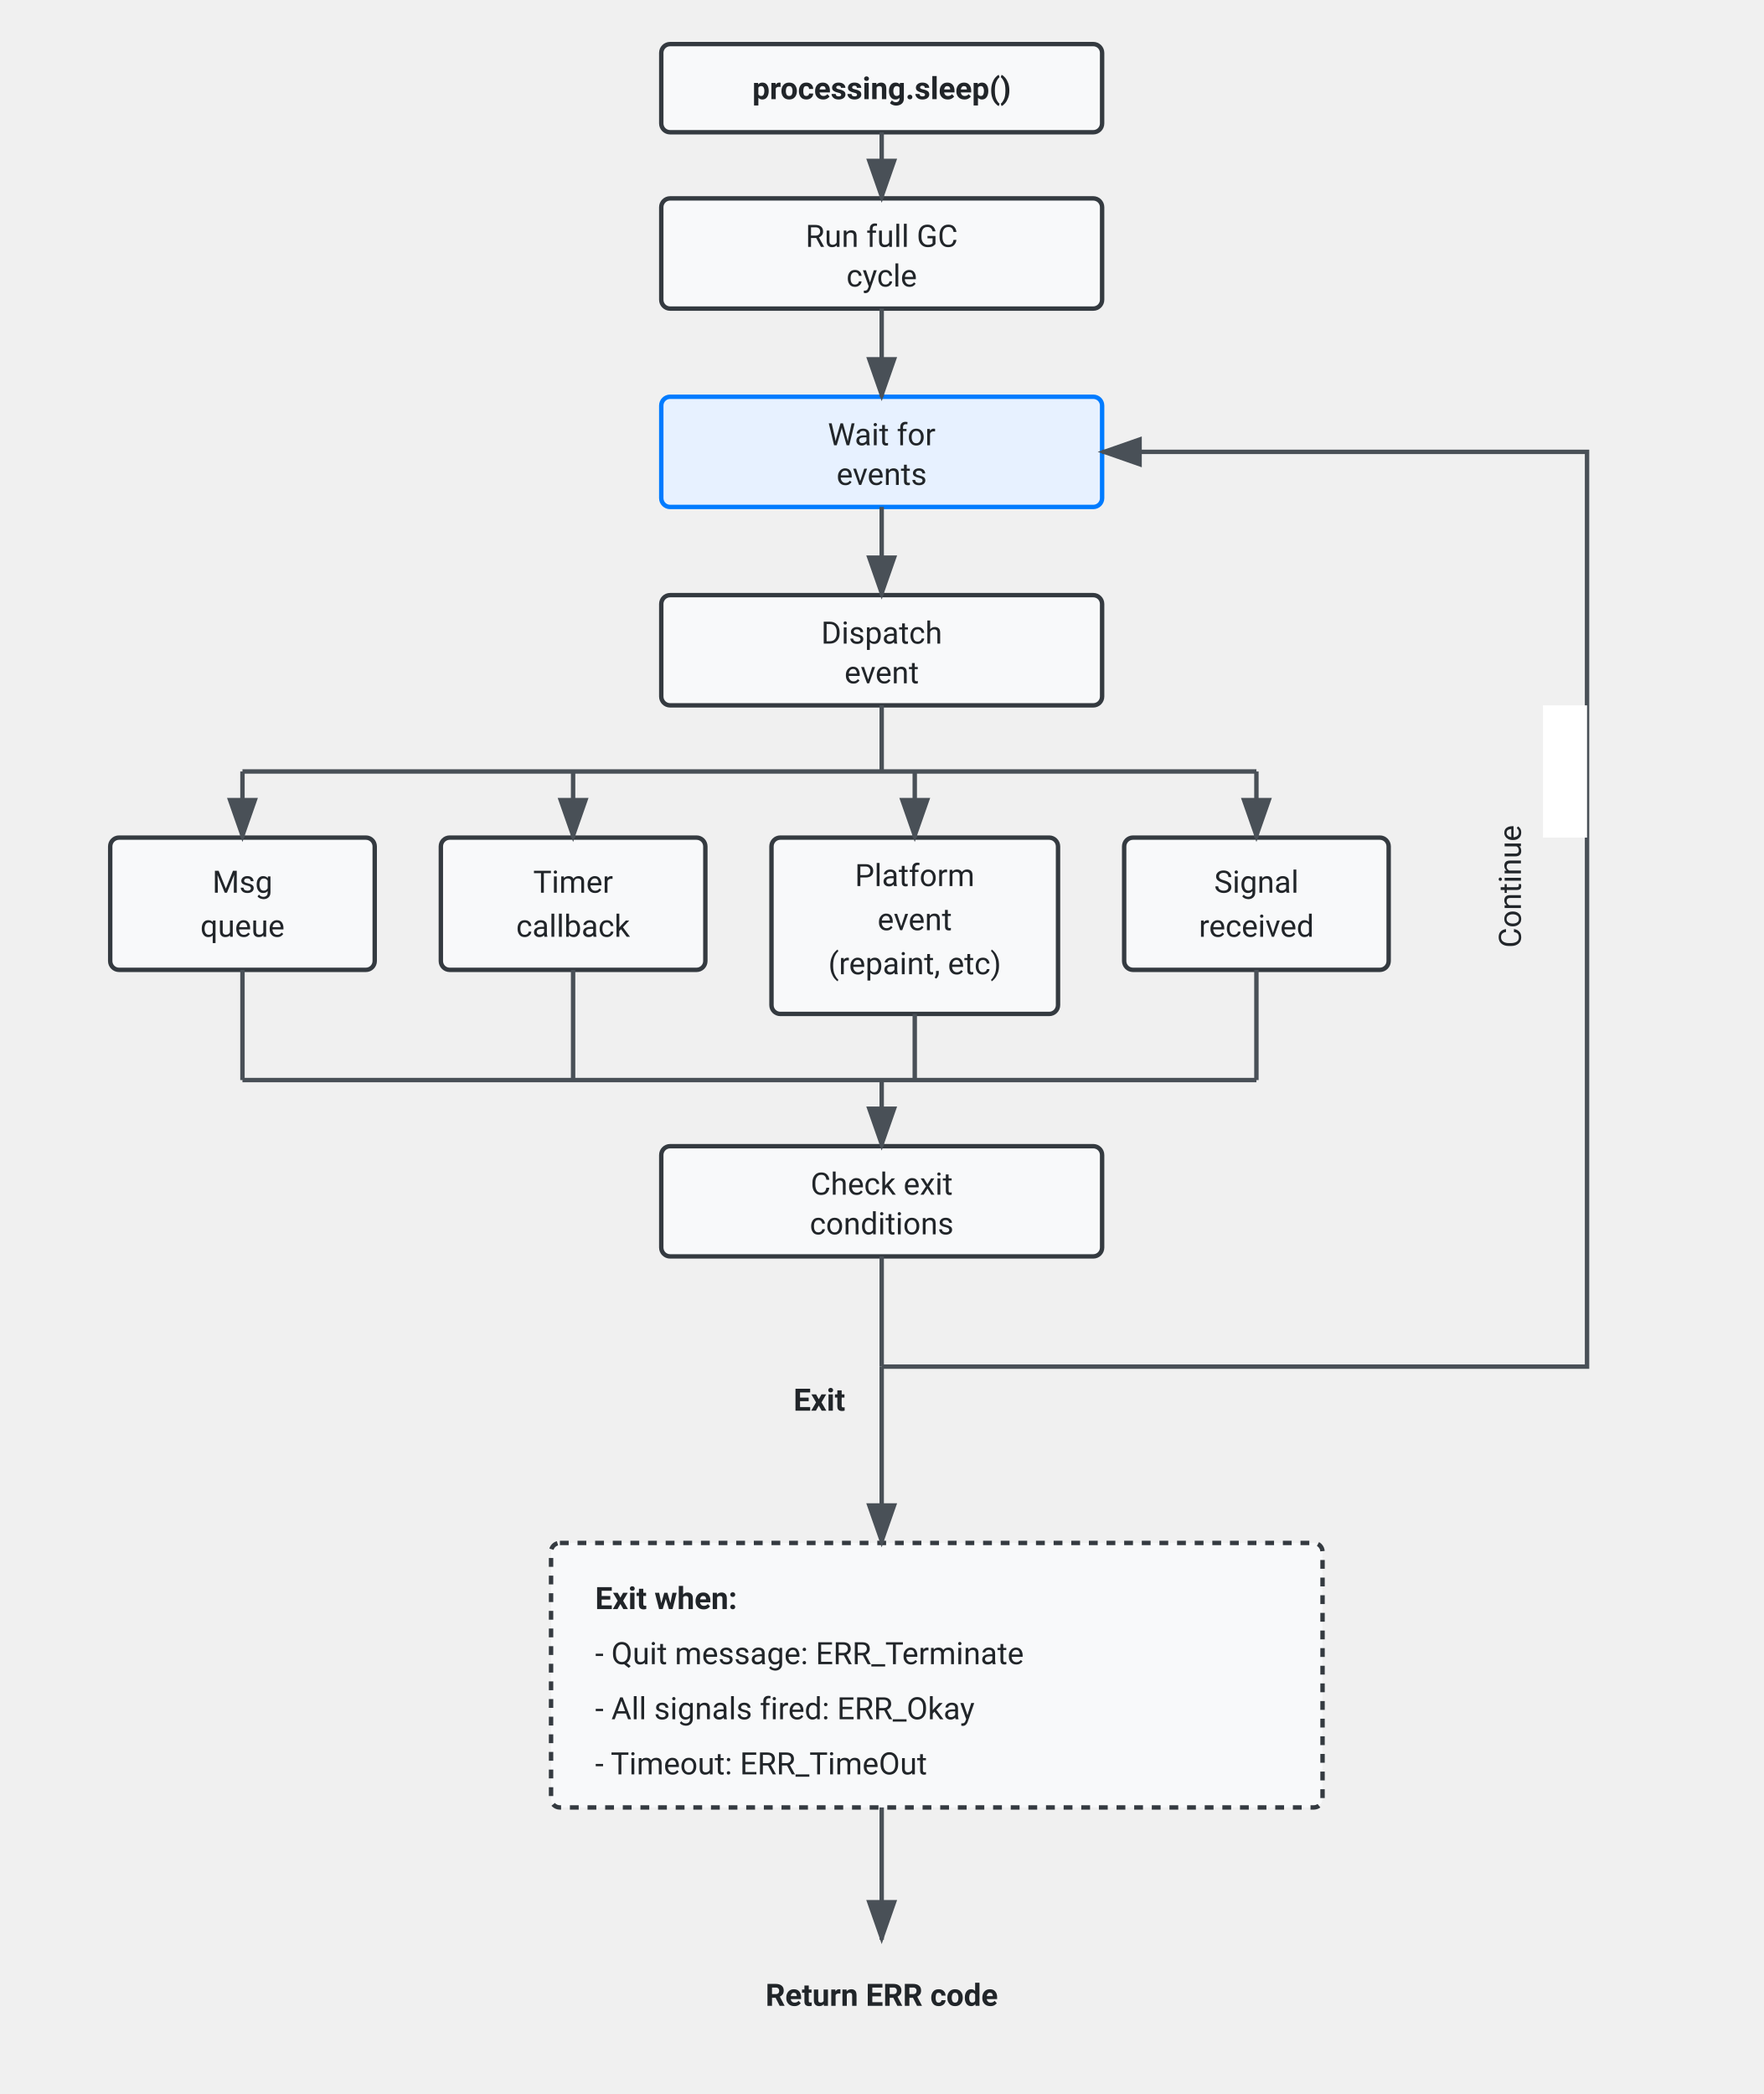
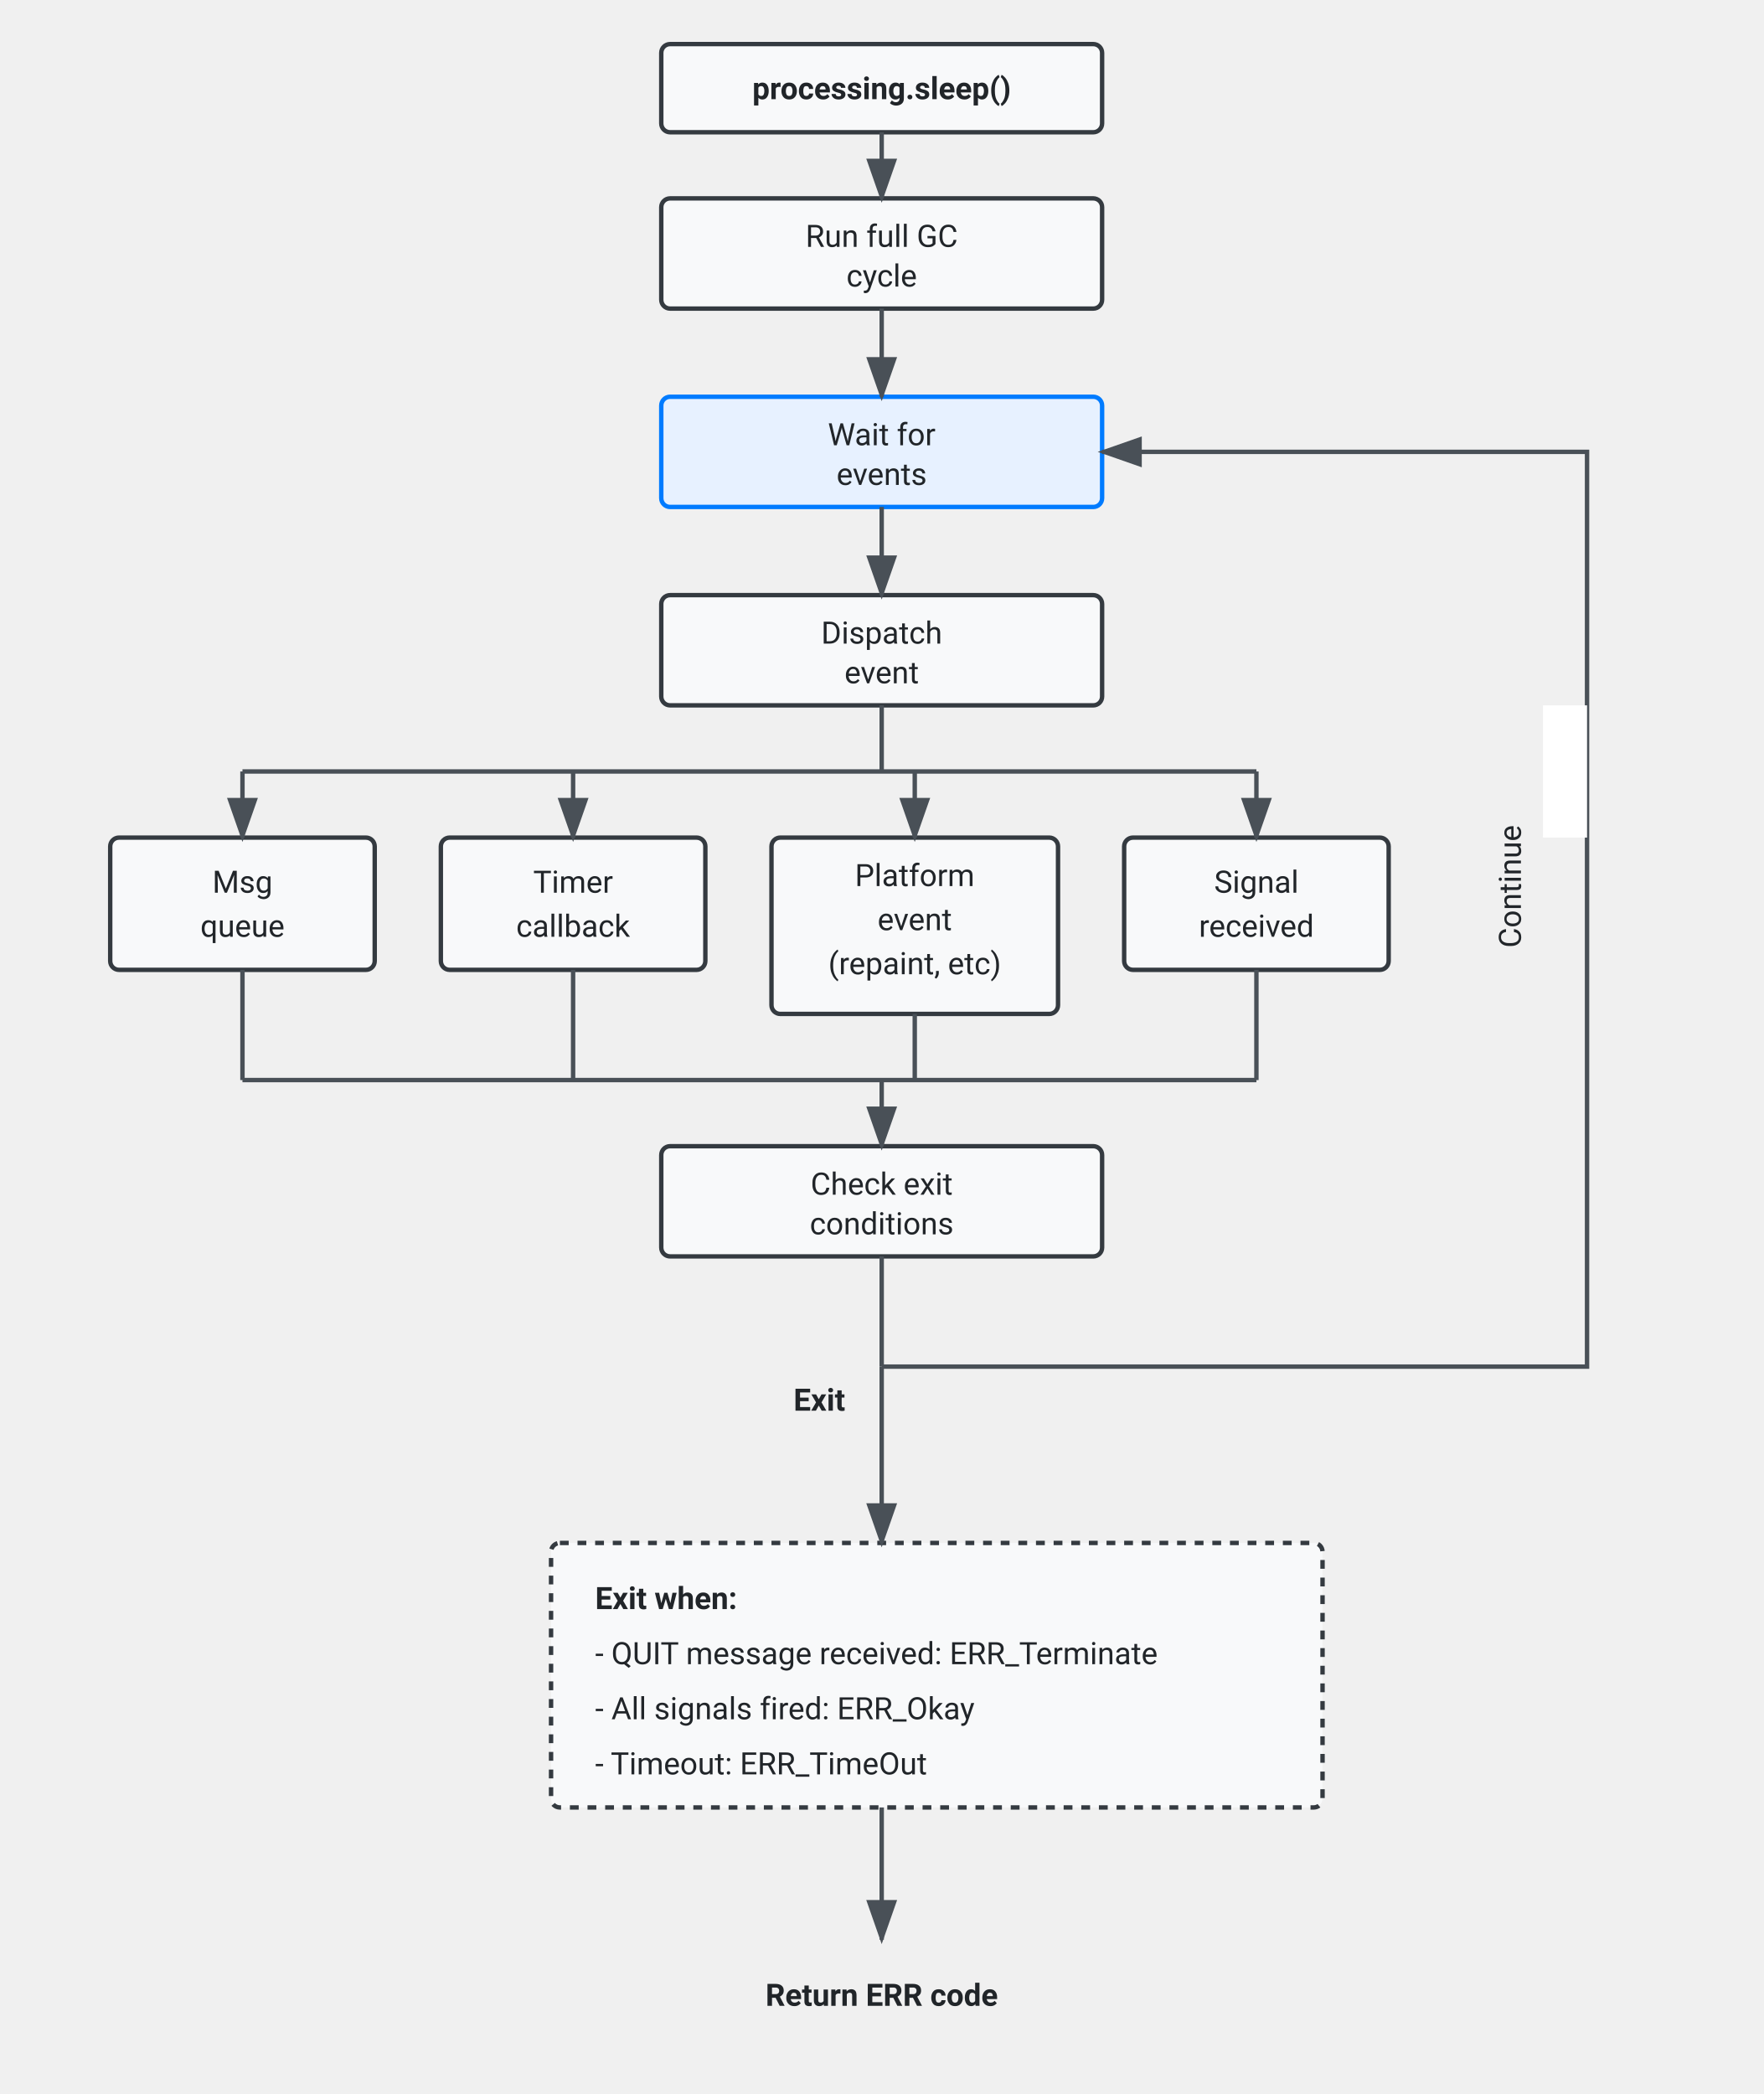
<svg xmlns="http://www.w3.org/2000/svg" viewBox="0 0 800 950">
  <style>
    .box { fill: #f8f9fa; stroke: #343a40; stroke-width: 2; rx: 4; }
    .highlight { fill: #e7f1ff; stroke: #007bff; stroke-width: 2; rx: 4; }
    .text { font-family: 'Segoe UI', Roboto, sans-serif; font-size: 14px; fill: #212529; }
    .text-bold { font-weight: bold; }
    .arrow { fill: none; stroke: #495057; stroke-width: 2; marker-end: url(#arrowhead); }
    .line { fill: none; stroke: #495057; stroke-width: 2; }
    .label-bg { fill: white; font-size: 12px; font-weight: bold; }
  </style>
  <defs>
    <marker id="arrowhead" markerWidth="10" markerHeight="7" refX="9" refY="3.5" orient="auto">
      <polygon points="0 0, 10 3.5, 0 7" fill="#495057" />
    </marker>
  </defs>
  <g transform="translate(300, 20)">
    <rect class="box" width="200" height="40" />
    <text x="100" y="25" text-anchor="middle" class="text text-bold">processing.sleep()</text>
  </g>
  <g transform="translate(300, 90)">
    <rect class="box" width="200" height="50" />
    <text x="100" y="22" text-anchor="middle" class="text">Run full GC</text>
    <text x="100" y="40" text-anchor="middle" class="text">cycle</text>
  </g>
  <g transform="translate(300, 180)">
    <rect class="highlight" width="200" height="50" id="wait-node" />
    <text x="100" y="22" text-anchor="middle" class="text">Wait for</text>
    <text x="100" y="40" text-anchor="middle" class="text">events</text>
  </g>
  <g transform="translate(300, 270)">
    <rect class="box" width="200" height="50" />
    <text x="100" y="22" text-anchor="middle" class="text">Dispatch</text>
    <text x="100" y="40" text-anchor="middle" class="text">event</text>
  </g>
  <g transform="translate(50, 380)">
    <rect class="box" width="120" height="60" />
    <text x="60" y="25" text-anchor="middle" class="text">Msg</text>
    <text x="60" y="45" text-anchor="middle" class="text">queue</text>
  </g>
  <g transform="translate(200, 380)">
    <rect class="box" width="120" height="60" />
    <text x="60" y="25" text-anchor="middle" class="text">Timer</text>
    <text x="60" y="45" text-anchor="middle" class="text">callback</text>
  </g>
  <g transform="translate(350, 380)">
    <rect class="box" width="130" height="80" />
    <text x="65" y="22" text-anchor="middle" class="text">Platform</text>
    <text x="65" y="42" text-anchor="middle" class="text">event</text>
    <text x="65" y="62" text-anchor="middle" class="text" font-size="11">(repaint, etc)</text>
  </g>
  <g transform="translate(510, 380)">
    <rect class="box" width="120" height="60" />
    <text x="60" y="25" text-anchor="middle" class="text">Signal</text>
    <text x="60" y="45" text-anchor="middle" class="text">received</text>
  </g>
  <g transform="translate(300, 520)">
    <rect class="box" width="200" height="50" />
    <text x="100" y="22" text-anchor="middle" class="text">Check exit</text>
    <text x="100" y="40" text-anchor="middle" class="text">conditions</text>
  </g>
  <g transform="translate(250, 700)">
    <rect class="box" width="350" height="120" stroke-dasharray="4" />
    <text x="20" y="30" class="text text-bold">Exit when:</text>
-     <text x="20" y="55" class="text">- Quit message: ERR_Terminate</text>
+     <text x="20" y="55" class="text">- QUIT message received: ERR_Terminate</text>
    <text x="20" y="80" class="text">- All signals fired: ERR_Okay</text>
    <text x="20" y="105" class="text">- Timeout: ERR_TimeOut</text>
  </g>
  <path class="arrow" d="M400,60 L400,90" />
  <path class="arrow" d="M400,140 L400,180" />
  <path class="arrow" d="M400,230 L400,270" />
  <path class="line" d="M400,320 L400,350" />
  <path class="line" d="M110,350 L570,350" />
  <path class="arrow" d="M110,350 L110,380" />
  <path class="arrow" d="M260,350 L260,380" />
  <path class="arrow" d="M415,350 L415,380" />
  <path class="arrow" d="M570,350 L570,380" />
  <path class="line" d="M110,440 L110,490" />
  <path class="line" d="M260,440 L260,490" />
  <path class="line" d="M415,460 L415,490" />
  <path class="line" d="M570,440 L570,490" />
  <path class="line" d="M110,490 L570,490" />
  <path class="arrow" d="M400,490 L400,520" />
  <path class="line" d="M400,570 L400,620" />
  <path class="arrow" d="M400,620 L720,620 L720,205 L500,205" />
  <rect x="700" y="380" width="60" height="20" class="label-bg" transform="rotate(-90 700 380)" />
  <text x="690" y="430" class="text" transform="rotate(-90 690 430)" fill="#007bff">Continue</text>
  <path class="arrow" d="M400,620 L400,700" />
  <text x="360" y="640" class="text" fill="#dc3545" font-weight="bold">Exit</text>
  <path class="arrow" d="M400,820 L400,880" />
  <text x="400" y="910" text-anchor="middle" class="text text-bold">Return ERR code</text>
</svg>
